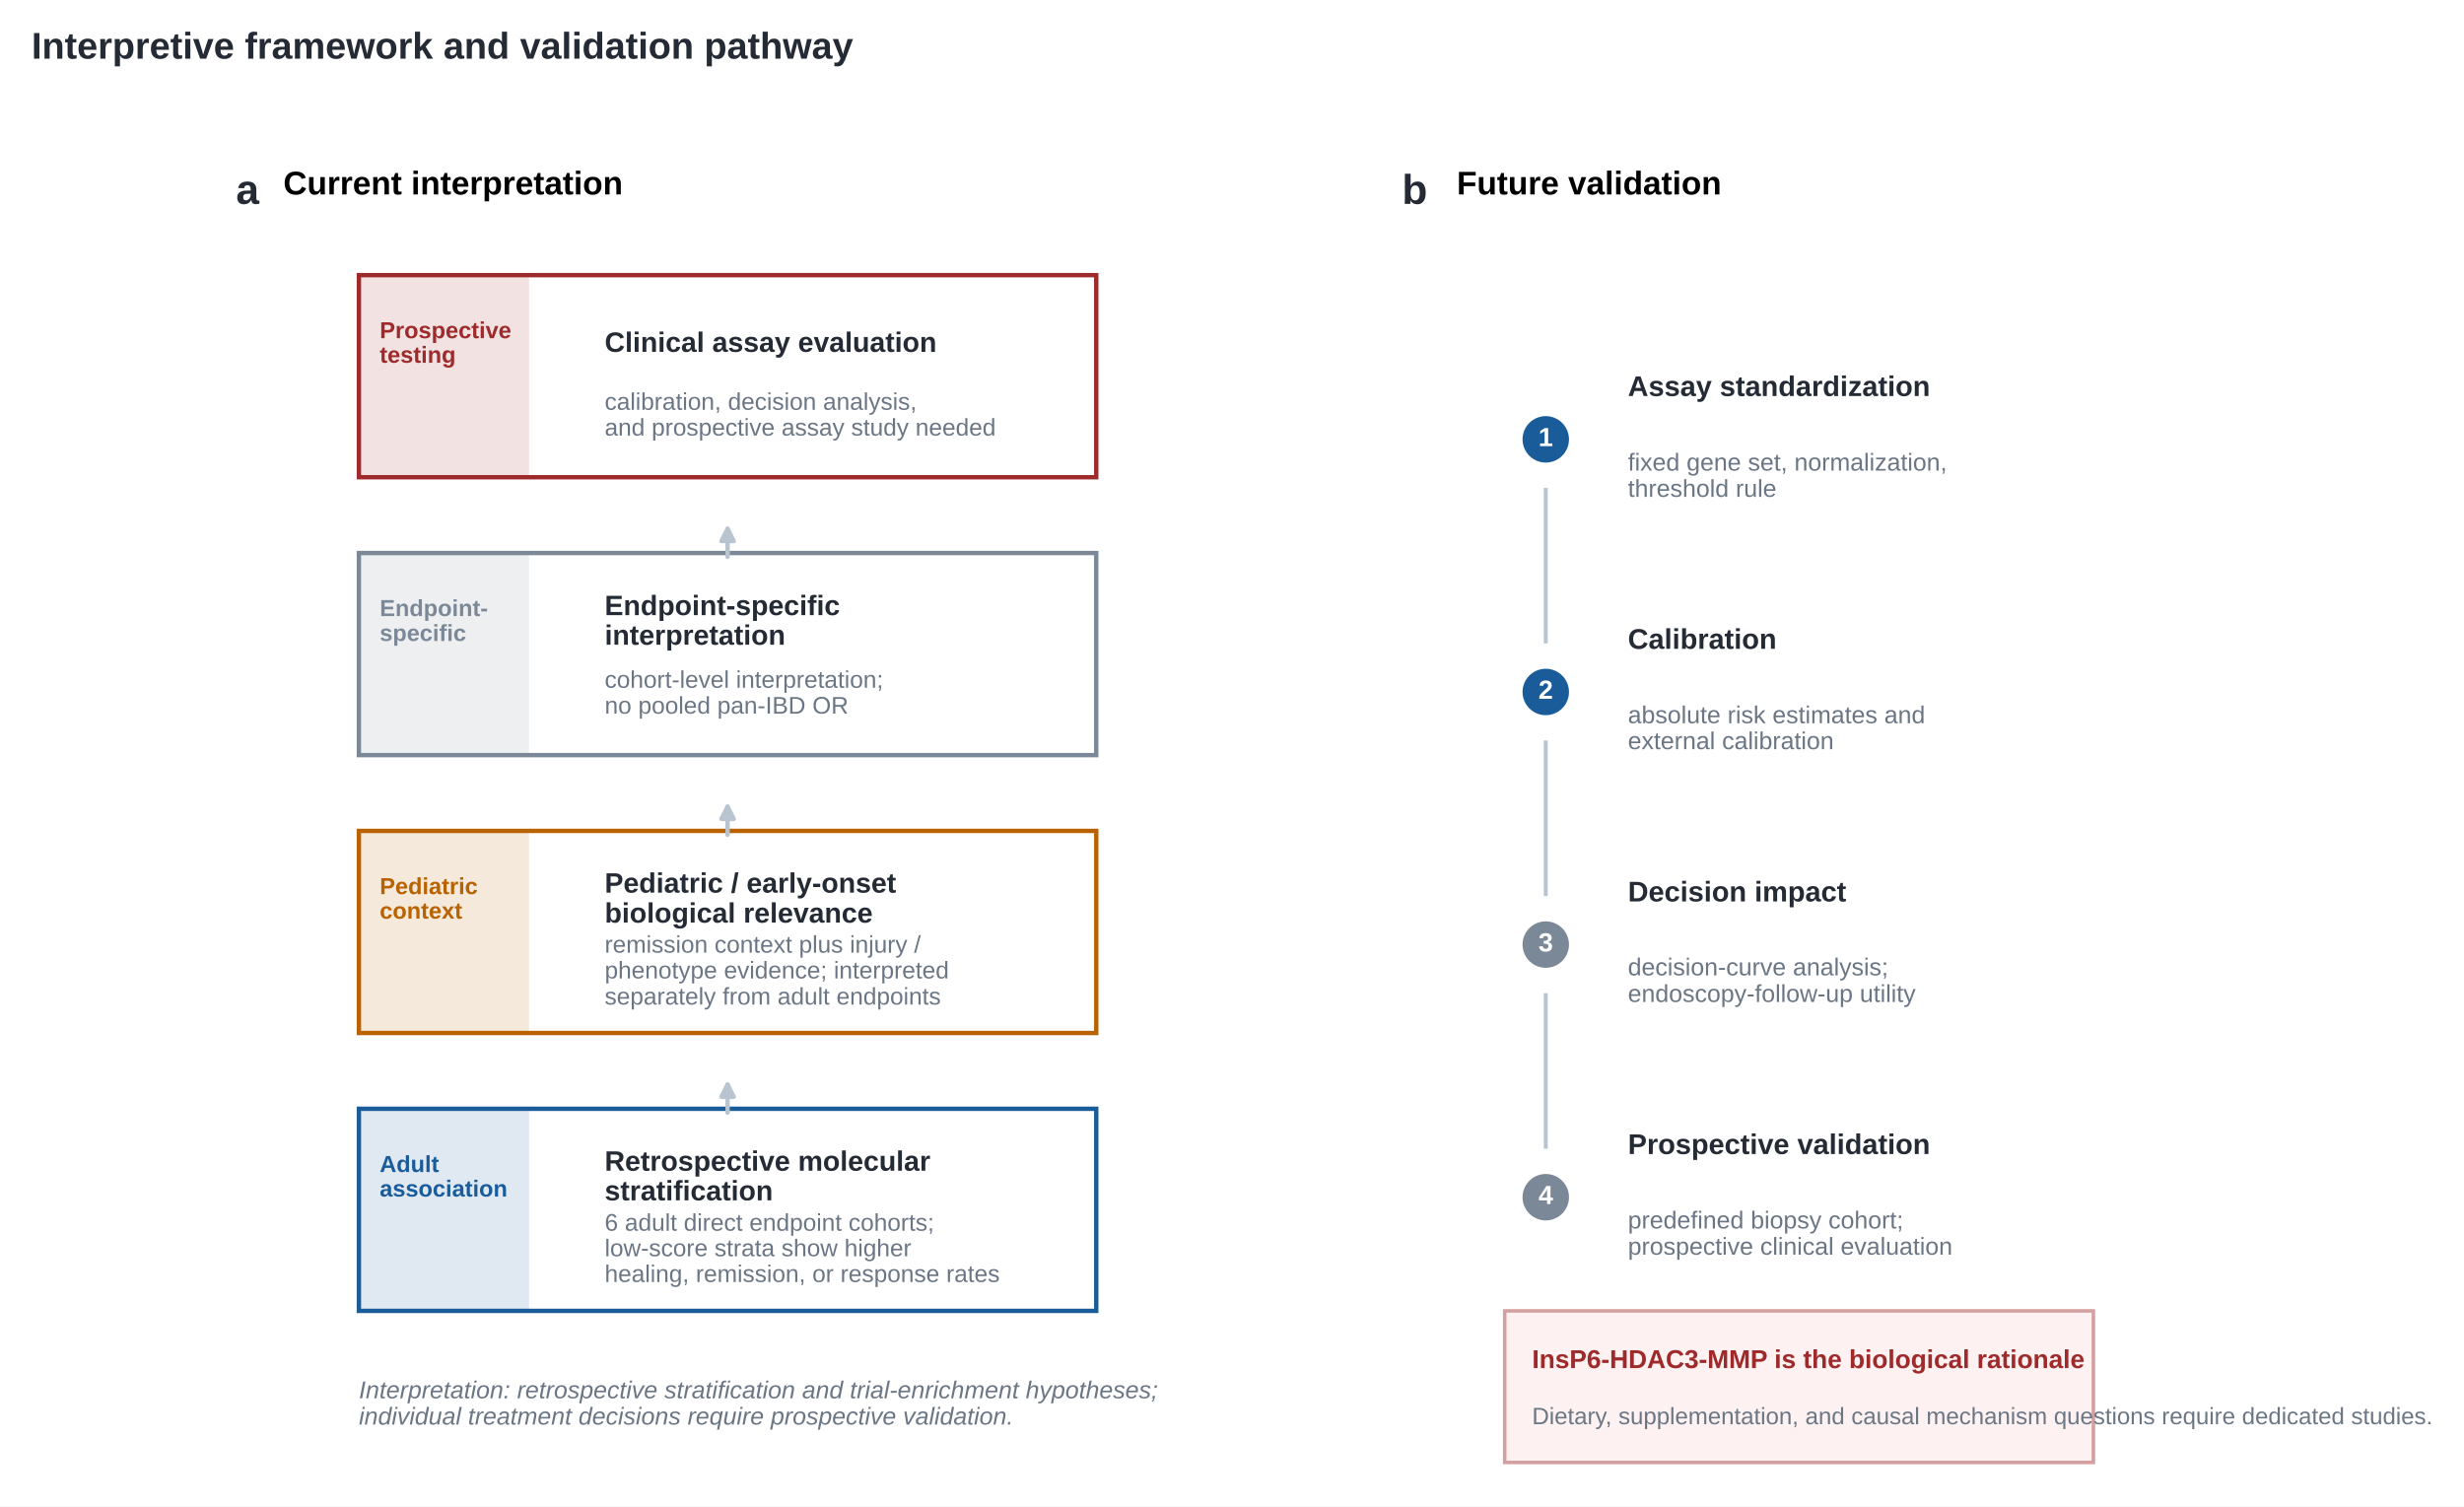
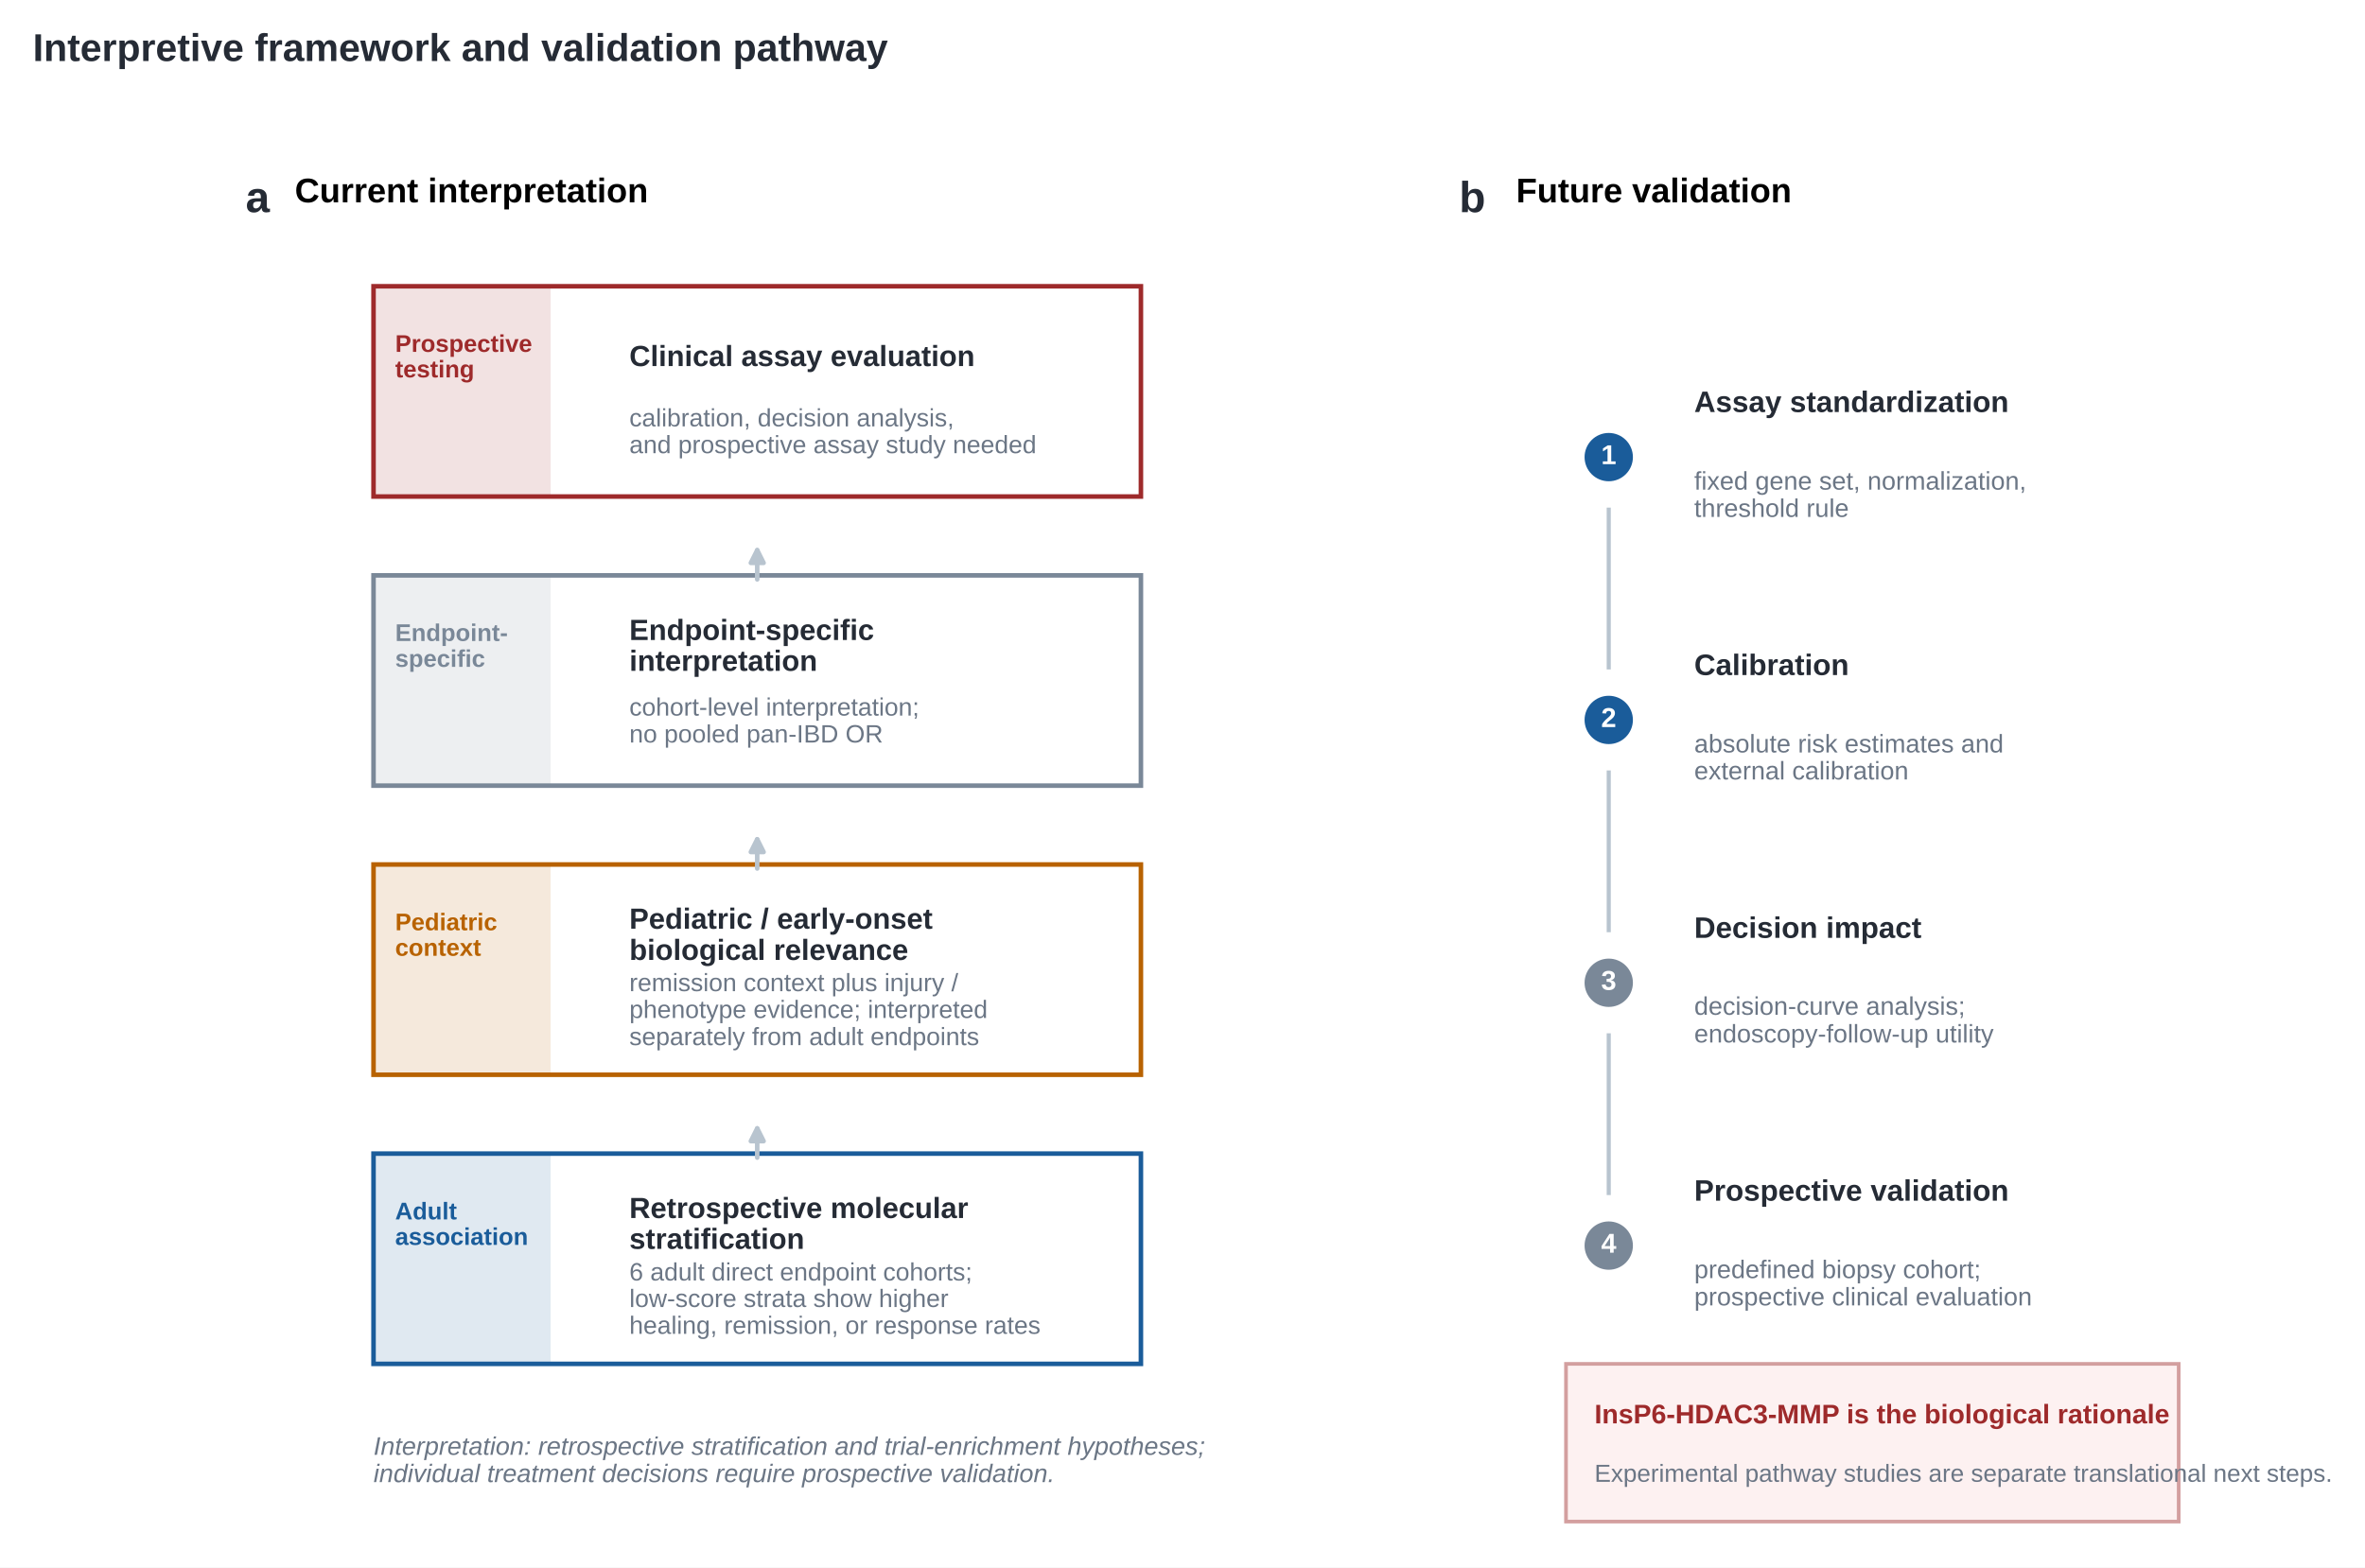
- <svg xmlns="http://www.w3.org/2000/svg" xmlns:xlink="http://www.w3.org/1999/xlink" width="562.387pt" height="343.872pt" viewBox="0 0 562.387 343.872" version="1.1">
+ <svg xmlns="http://www.w3.org/2000/svg" xmlns:xlink="http://www.w3.org/1999/xlink" width="518.66pt" height="343.872pt" viewBox="0 0 518.66 343.872" version="1.1">
  <defs>
    <style type="text/css">*{stroke-linejoin: round; stroke-linecap: butt}</style>
  </defs>
  <g id="figure_1">
    <g id="patch_1">
-       <path d="M 0 343.872  L 562.387 343.872  L 562.387 0  L 0 0  z " style="fill: #ffffff" />
+       <path d="M 0 343.872  L 518.66 343.872  L 518.66 0  L 0 0  z " style="fill: #ffffff" />
    </g>
    <g id="axes_1">
      <g id="patch_2">
        <path d="M 64.656 336.672  L 280.416 336.672  L 280.416 48.384  L 64.656 48.384  z " style="fill: #ffffff" />
      </g>
      <g id="patch_3">
-         <path d="M 81.917 108.924  L 250.21 108.924  L 250.21 62.798  L 81.917 62.798  z " clip-path="url(#pc56be7d44f)" style="fill: #ffffff; stroke: #9e2a2b; stroke-linejoin: miter" />
+         <path d="M 81.917 108.924  L 250.21 108.924  L 250.21 62.798  L 81.917 62.798  z " clip-path="url(#p0ecd93f468)" style="fill: #ffffff; stroke: #9e2a2b; stroke-linejoin: miter" />
      </g>
      <g id="patch_4">
-         <path d="M 81.917 108.924  L 120.754 108.924  L 120.754 62.798  L 81.917 62.798  z " clip-path="url(#pc56be7d44f)" style="fill: #9e2a2b; opacity: 0.14" />
+         <path d="M 81.917 108.924  L 120.754 108.924  L 120.754 62.798  L 81.917 62.798  z " clip-path="url(#p0ecd93f468)" style="fill: #9e2a2b; opacity: 0.14" />
      </g>
      <g id="patch_5">
-         <path d="M 81.917 172.348  L 250.21 172.348  L 250.21 126.222  L 81.917 126.222  z " clip-path="url(#pc56be7d44f)" style="fill: #ffffff; stroke: #7a8898; stroke-linejoin: miter" />
+         <path d="M 81.917 172.348  L 250.21 172.348  L 250.21 126.222  L 81.917 126.222  z " clip-path="url(#p0ecd93f468)" style="fill: #ffffff; stroke: #7a8898; stroke-linejoin: miter" />
      </g>
      <g id="patch_6">
-         <path d="M 81.917 172.348  L 120.754 172.348  L 120.754 126.222  L 81.917 126.222  z " clip-path="url(#pc56be7d44f)" style="fill: #7a8898; opacity: 0.14" />
+         <path d="M 81.917 172.348  L 120.754 172.348  L 120.754 126.222  L 81.917 126.222  z " clip-path="url(#p0ecd93f468)" style="fill: #7a8898; opacity: 0.14" />
      </g>
      <g id="patch_7">
-         <path d="M 81.917 235.771  L 250.21 235.771  L 250.21 189.645  L 81.917 189.645  z " clip-path="url(#pc56be7d44f)" style="fill: #ffffff; stroke: #b86200; stroke-linejoin: miter" />
+         <path d="M 81.917 235.771  L 250.21 235.771  L 250.21 189.645  L 81.917 189.645  z " clip-path="url(#p0ecd93f468)" style="fill: #ffffff; stroke: #b86200; stroke-linejoin: miter" />
      </g>
      <g id="patch_8">
-         <path d="M 81.917 235.771  L 120.754 235.771  L 120.754 189.645  L 81.917 189.645  z " clip-path="url(#pc56be7d44f)" style="fill: #b86200; opacity: 0.14" />
+         <path d="M 81.917 235.771  L 120.754 235.771  L 120.754 189.645  L 81.917 189.645  z " clip-path="url(#p0ecd93f468)" style="fill: #b86200; opacity: 0.14" />
      </g>
      <g id="patch_9">
-         <path d="M 81.917 299.195  L 250.21 299.195  L 250.21 253.068  L 81.917 253.068  z " clip-path="url(#pc56be7d44f)" style="fill: #ffffff; stroke: #1a5c9a; stroke-linejoin: miter" />
+         <path d="M 81.917 299.195  L 250.21 299.195  L 250.21 253.068  L 81.917 253.068  z " clip-path="url(#p0ecd93f468)" style="fill: #ffffff; stroke: #1a5c9a; stroke-linejoin: miter" />
      </g>
      <g id="patch_10">
-         <path d="M 81.917 299.195  L 120.754 299.195  L 120.754 253.068  L 81.917 253.068  z " clip-path="url(#pc56be7d44f)" style="fill: #1a5c9a; opacity: 0.14" />
+         <path d="M 81.917 299.195  L 120.754 299.195  L 120.754 253.068  L 81.917 253.068  z " clip-path="url(#p0ecd93f468)" style="fill: #1a5c9a; opacity: 0.14" />
      </g>
      <g id="matplotlib.axis_1" />
      <g id="matplotlib.axis_2" />
      <g id="text_1">
        <text style="fill: #252b35; font: 700 9.5px 'Arial', 'Helvetica', 'DejaVu Sans', sans-serif; text-anchor: start" x="53.868" y="46.535" transform="rotate(-0 53.868 46.53528)">a</text>
      </g>
      <g id="text_2">
        <text style="fill: #9e2a2b; font: 700 5.3px 'Arial', 'Helvetica', 'DejaVu Sans', sans-serif" transform="translate(86.66352 77.19417)">Prospective</text>
        <text style="fill: #9e2a2b; font: 700 5.3px 'Arial', 'Helvetica', 'DejaVu Sans', sans-serif" transform="translate(86.66352 82.79246)">testing</text>
      </g>
      <g id="text_3">
        <text style="fill: #252b35; font: 700 6.4px 'Arial', 'Helvetica', 'DejaVu Sans', sans-serif; text-anchor: start" x="138.014" y="80.31" transform="rotate(-0 138.0144 80.31024)">Clinical assay evaluation</text>
      </g>
      <g id="text_4">
        <text style="fill: #6b7685; font: 5.5px 'Arial', 'Helvetica', 'DejaVu Sans', sans-serif" transform="translate(138.0144 93.5354)">calibration, decision analysis,</text>
        <text style="fill: #6b7685; font: 5.5px 'Arial', 'Helvetica', 'DejaVu Sans', sans-serif" transform="translate(138.0144 99.41713)">and prospective assay study needed</text>
      </g>
      <g id="patch_11">
        <path d="M 166.063 127.103  Q 166.063 123.336 166.063 120.687  " style="fill: none; stroke: #b8c4cf; stroke-linecap: round" />
        <path d="M 164.663 123.487  L 166.063 120.687  L 167.463 123.487  z " style="fill: #b8c4cf; stroke: #b8c4cf; stroke-linecap: round" />
      </g>
      <g id="text_5">
        <text style="fill: #7a8898; font: 700 5.3px 'Arial', 'Helvetica', 'DejaVu Sans', sans-serif" transform="translate(86.66352 140.6136)">Endpoint-</text>
        <text style="fill: #7a8898; font: 700 5.3px 'Arial', 'Helvetica', 'DejaVu Sans', sans-serif" transform="translate(86.66352 146.2894)">specific</text>
      </g>
      <g id="text_6">
        <text style="fill: #252b35; font: 700 6.4px 'Arial', 'Helvetica', 'DejaVu Sans', sans-serif" transform="translate(138.0144 140.3955)">Endpoint-specific</text>
        <text style="fill: #252b35; font: 700 6.4px 'Arial', 'Helvetica', 'DejaVu Sans', sans-serif" transform="translate(138.0144 147.1557)">interpretation</text>
      </g>
      <g id="text_7">
        <text style="fill: #6b7685; font: 5.5px 'Arial', 'Helvetica', 'DejaVu Sans', sans-serif" transform="translate(138.0144 156.9809)">cohort-level interpretation;</text>
        <text style="fill: #6b7685; font: 5.5px 'Arial', 'Helvetica', 'DejaVu Sans', sans-serif" transform="translate(138.0144 162.8828)">no pooled pan-IBD OR</text>
      </g>
      <g id="patch_12">
        <path d="M 166.063 190.526  Q 166.063 186.76 166.063 184.111  " style="fill: none; stroke: #b8c4cf; stroke-linecap: round" />
        <path d="M 164.663 186.911  L 166.063 184.111  L 167.463 186.911  z " style="fill: #b8c4cf; stroke: #b8c4cf; stroke-linecap: round" />
      </g>
      <g id="text_8">
        <text style="fill: #b86200; font: 700 5.3px 'Arial', 'Helvetica', 'DejaVu Sans', sans-serif" transform="translate(86.66352 204.0757)">Pediatric</text>
        <text style="fill: #b86200; font: 700 5.3px 'Arial', 'Helvetica', 'DejaVu Sans', sans-serif" transform="translate(86.66352 209.674)">context</text>
      </g>
      <g id="text_9">
        <text style="fill: #252b35; font: 700 6.4px 'Arial', 'Helvetica', 'DejaVu Sans', sans-serif" transform="translate(138.0144 203.7349)">Pediatric / early-onset</text>
        <text style="fill: #252b35; font: 700 6.4px 'Arial', 'Helvetica', 'DejaVu Sans', sans-serif" transform="translate(138.0144 210.5791)">biological relevance</text>
      </g>
      <g id="text_10">
        <text style="fill: #6b7685; font: 5.5px 'Arial', 'Helvetica', 'DejaVu Sans', sans-serif" transform="translate(138.0144 217.4345)">remission context plus injury /</text>
        <text style="fill: #6b7685; font: 5.5px 'Arial', 'Helvetica', 'DejaVu Sans', sans-serif" transform="translate(138.0144 223.3163)">phenotype evidence; interpreted</text>
        <text style="fill: #6b7685; font: 5.5px 'Arial', 'Helvetica', 'DejaVu Sans', sans-serif" transform="translate(138.0144 229.2785)">separately from adult endpoints</text>
      </g>
      <g id="patch_13">
        <path d="M 166.063 253.95  Q 166.063 250.183 166.063 247.534  " style="fill: none; stroke: #b8c4cf; stroke-linecap: round" />
        <path d="M 164.663 250.334  L 166.063 247.534  L 167.463 250.334  z " style="fill: #b8c4cf; stroke: #b8c4cf; stroke-linecap: round" />
      </g>
      <g id="text_11">
        <text style="fill: #1a5c9a; font: 700 5.3px 'Arial', 'Helvetica', 'DejaVu Sans', sans-serif" transform="translate(86.66352 267.499)">Adult</text>
        <text style="fill: #1a5c9a; font: 700 5.3px 'Arial', 'Helvetica', 'DejaVu Sans', sans-serif" transform="translate(86.66352 273.0973)">association</text>
      </g>
      <g id="text_12">
        <text style="fill: #252b35; font: 700 6.4px 'Arial', 'Helvetica', 'DejaVu Sans', sans-serif" transform="translate(138.0144 267.2032)">Retrospective molecular</text>
        <text style="fill: #252b35; font: 700 6.4px 'Arial', 'Helvetica', 'DejaVu Sans', sans-serif" transform="translate(138.0144 273.9634)">stratification</text>
      </g>
      <g id="text_13">
        <text style="fill: #6b7685; font: 5.5px 'Arial', 'Helvetica', 'DejaVu Sans', sans-serif" transform="translate(138.0144 280.905)">6 adult direct endpoint cohorts;</text>
        <text style="fill: #6b7685; font: 5.5px 'Arial', 'Helvetica', 'DejaVu Sans', sans-serif" transform="translate(138.0144 286.7223)">low-score strata show higher</text>
        <text style="fill: #6b7685; font: 5.5px 'Arial', 'Helvetica', 'DejaVu Sans', sans-serif" transform="translate(138.0144 292.604)">healing, remission, or response rates</text>
      </g>
      <g id="text_14">
        <text style="fill: #6b7685; font: italic 5.6px 'Arial', 'Helvetica', 'DejaVu Sans', sans-serif" transform="translate(81.9168 319.1518)">Interpretation: retrospective stratification and trial-enrichment hypotheses;</text>
        <text style="fill: #6b7685; font: italic 5.6px 'Arial', 'Helvetica', 'DejaVu Sans', sans-serif" transform="translate(81.9168 325.1405)">individual treatment decisions require prospective validation.</text>
      </g>
      <g id="text_15">
        <text style="font: 700 7.5px 'Arial', 'Helvetica', 'DejaVu Sans', sans-serif; text-anchor: start" x="64.656" y="44.384" transform="rotate(-0 64.656 44.384)">Current interpretation</text>
      </g>
    </g>
    <g id="axes_2">
      <g id="patch_14">
        <path d="M 332.496 336.672  L 488.736 336.672  L 488.736 48.384  L 332.496 48.384  z " style="fill: #ffffff" />
      </g>
      <g id="line2d_1">
-         <path d="M 352.807 111.807  L 352.807 146.402  " clip-path="url(#pcc1107af4d)" style="fill: none; stroke: #b8c4cf; stroke-width: 0.9; stroke-linecap: square" />
+         <path d="M 352.807 111.807  L 352.807 146.402  " clip-path="url(#p6fe85885eb)" style="fill: none; stroke: #b8c4cf; stroke-width: 0.9; stroke-linecap: square" />
      </g>
      <g id="line2d_2">
-         <path d="M 352.807 169.465  L 352.807 204.06  " clip-path="url(#pcc1107af4d)" style="fill: none; stroke: #b8c4cf; stroke-width: 0.9; stroke-linecap: square" />
+         <path d="M 352.807 169.465  L 352.807 204.06  " clip-path="url(#p6fe85885eb)" style="fill: none; stroke: #b8c4cf; stroke-width: 0.9; stroke-linecap: square" />
      </g>
      <g id="line2d_3">
-         <path d="M 352.807 227.123  L 352.807 261.717  " clip-path="url(#pcc1107af4d)" style="fill: none; stroke: #b8c4cf; stroke-width: 0.9; stroke-linecap: square" />
+         <path d="M 352.807 227.123  L 352.807 261.717  " clip-path="url(#p6fe85885eb)" style="fill: none; stroke: #b8c4cf; stroke-width: 0.9; stroke-linecap: square" />
      </g>
      <g id="patch_15">
-         <path d="M 343.433 333.789  L 477.799 333.789  L 477.799 299.195  L 343.433 299.195  z " clip-path="url(#pcc1107af4d)" style="fill: #fae0df; opacity: 0.45; stroke: #9e2a2b; stroke-width: 0.8; stroke-linejoin: miter" />
+         <path d="M 343.433 333.789  L 477.799 333.789  L 477.799 299.195  L 343.433 299.195  z " clip-path="url(#p6fe85885eb)" style="fill: #fae0df; opacity: 0.45; stroke: #9e2a2b; stroke-width: 0.8; stroke-linejoin: miter" />
      </g>
      <g id="matplotlib.axis_3" />
      <g id="matplotlib.axis_4" />
      <g id="text_16">
        <text style="fill: #252b35; font: 700 9.5px 'Arial', 'Helvetica', 'DejaVu Sans', sans-serif; text-anchor: start" x="319.997" y="46.535" transform="rotate(-0 319.9968 46.53528)">b</text>
      </g>
      <g id="PathCollection_1">
        <defs>
-           <path id="mbdb49f0464" d="M 0 5.701  C 1.512 5.701 2.962 5.1 4.031 4.031  C 5.1 2.962 5.701 1.512 5.701 0  C 5.701 -1.512 5.1 -2.962 4.031 -4.031  C 2.962 -5.1 1.512 -5.701 0 -5.701  C -1.512 -5.701 -2.962 -5.1 -4.031 -4.031  C -5.1 -2.962 -5.701 -1.512 -5.701 0  C -5.701 1.512 -5.1 2.962 -4.031 4.031  C -2.962 5.1 -1.512 5.701 0 5.701  z " style="stroke: #ffffff; stroke-width: 0.8" />
+           <path id="m05e505c7e7" d="M 0 5.701  C 1.512 5.701 2.962 5.1 4.031 4.031  C 5.1 2.962 5.701 1.512 5.701 0  C 5.701 -1.512 5.1 -2.962 4.031 -4.031  C 2.962 -5.1 1.512 -5.701 0 -5.701  C -1.512 -5.701 -2.962 -5.1 -4.031 -4.031  C -5.1 -2.962 -5.701 -1.512 -5.701 0  C -5.701 1.512 -5.1 2.962 -4.031 4.031  C -2.962 5.1 -1.512 5.701 0 5.701  z " style="stroke: #ffffff; stroke-width: 0.8" />
        </defs>
-         <g clip-path="url(#pcc1107af4d)">
-           <use xlink:href="#mbdb49f0464" x="352.807" y="100.276" style="fill: #1a5c9a; stroke: #ffffff; stroke-width: 0.8" />
+         <g clip-path="url(#p6fe85885eb)">
+           <use xlink:href="#m05e505c7e7" x="352.807" y="100.276" style="fill: #1a5c9a; stroke: #ffffff; stroke-width: 0.8" />
        </g>
      </g>
      <g id="text_17">
        <text style="fill: #ffffff; font: 700 6px 'Arial', 'Helvetica', 'DejaVu Sans', sans-serif; text-anchor: middle" x="352.807" y="101.831" transform="rotate(-0 352.8072 101.8312)">1</text>
      </g>
      <g id="text_18">
        <text style="fill: #252b35; font: 700 6.5px 'Arial', 'Helvetica', 'DejaVu Sans', sans-serif; text-anchor: start" x="371.556" y="90.387" transform="rotate(-0 371.556 90.38659)">Assay standardization</text>
      </g>
      <g id="text_19">
        <text style="fill: #6b7685; font: 5.6px 'Arial', 'Helvetica', 'DejaVu Sans', sans-serif" transform="translate(371.556 107.412)">fixed gene set, normalization,</text>
        <text style="fill: #6b7685; font: 5.6px 'Arial', 'Helvetica', 'DejaVu Sans', sans-serif" transform="translate(371.556 113.4006)">threshold rule</text>
      </g>
      <g id="PathCollection_2">
-         <g clip-path="url(#pcc1107af4d)">
-           <use xlink:href="#mbdb49f0464" x="352.807" y="157.933" style="fill: #1a5c9a; stroke: #ffffff; stroke-width: 0.8" />
+         <g clip-path="url(#p6fe85885eb)">
+           <use xlink:href="#m05e505c7e7" x="352.807" y="157.933" style="fill: #1a5c9a; stroke: #ffffff; stroke-width: 0.8" />
        </g>
      </g>
      <g id="text_20">
        <text style="fill: #ffffff; font: 700 6px 'Arial', 'Helvetica', 'DejaVu Sans', sans-serif; text-anchor: middle" x="352.807" y="159.489" transform="rotate(-0 352.8072 159.4888)">2</text>
      </g>
      <g id="text_21">
        <text style="fill: #252b35; font: 700 6.5px 'Arial', 'Helvetica', 'DejaVu Sans', sans-serif; text-anchor: start" x="371.556" y="148.087" transform="rotate(-0 371.556 148.0868)">Calibration</text>
      </g>
      <g id="text_22">
        <text style="fill: #6b7685; font: 5.6px 'Arial', 'Helvetica', 'DejaVu Sans', sans-serif" transform="translate(371.556 165.0682)">absolute risk estimates and</text>
        <text style="fill: #6b7685; font: 5.6px 'Arial', 'Helvetica', 'DejaVu Sans', sans-serif" transform="translate(371.556 170.9913)">external calibration</text>
      </g>
      <g id="PathCollection_3">
        <defs>
-           <path id="m7126e0163d" d="M 0 5.701  C 1.512 5.701 2.962 5.1 4.031 4.031  C 5.1 2.962 5.701 1.512 5.701 0  C 5.701 -1.512 5.1 -2.962 4.031 -4.031  C 2.962 -5.1 1.512 -5.701 0 -5.701  C -1.512 -5.701 -2.962 -5.1 -4.031 -4.031  C -5.1 -2.962 -5.701 -1.512 -5.701 0  C -5.701 1.512 -5.1 2.962 -4.031 4.031  C -2.962 5.1 -1.512 5.701 0 5.701  z " style="stroke: #ffffff; stroke-width: 0.8" />
+           <path id="mc1eaccc6cd" d="M 0 5.701  C 1.512 5.701 2.962 5.1 4.031 4.031  C 5.1 2.962 5.701 1.512 5.701 0  C 5.701 -1.512 5.1 -2.962 4.031 -4.031  C 2.962 -5.1 1.512 -5.701 0 -5.701  C -1.512 -5.701 -2.962 -5.1 -4.031 -4.031  C -5.1 -2.962 -5.701 -1.512 -5.701 0  C -5.701 1.512 -5.1 2.962 -4.031 4.031  C -2.962 5.1 -1.512 5.701 0 5.701  z " style="stroke: #ffffff; stroke-width: 0.8" />
        </defs>
-         <g clip-path="url(#pcc1107af4d)">
-           <use xlink:href="#m7126e0163d" x="352.807" y="215.591" style="fill: #7a8898; stroke: #ffffff; stroke-width: 0.8" />
+         <g clip-path="url(#p6fe85885eb)">
+           <use xlink:href="#mc1eaccc6cd" x="352.807" y="215.591" style="fill: #7a8898; stroke: #ffffff; stroke-width: 0.8" />
        </g>
      </g>
      <g id="text_23">
        <text style="fill: #ffffff; font: 700 6px 'Arial', 'Helvetica', 'DejaVu Sans', sans-serif; text-anchor: middle" x="352.807" y="217.146" transform="rotate(-0 352.8072 217.1464)">3</text>
      </g>
      <g id="text_24">
        <text style="fill: #252b35; font: 700 6.5px 'Arial', 'Helvetica', 'DejaVu Sans', sans-serif; text-anchor: start" x="371.556" y="205.744" transform="rotate(-0 371.556 205.7444)">Decision impact</text>
      </g>
      <g id="text_25">
        <text style="fill: #6b7685; font: 5.6px 'Arial', 'Helvetica', 'DejaVu Sans', sans-serif" transform="translate(371.556 222.6193)">decision-curve analysis;</text>
        <text style="fill: #6b7685; font: 5.6px 'Arial', 'Helvetica', 'DejaVu Sans', sans-serif" transform="translate(371.556 228.6898)">endoscopy-follow-up utility</text>
      </g>
      <g id="PathCollection_4">
-         <g clip-path="url(#pcc1107af4d)">
-           <use xlink:href="#m7126e0163d" x="352.807" y="273.249" style="fill: #7a8898; stroke: #ffffff; stroke-width: 0.8" />
+         <g clip-path="url(#p6fe85885eb)">
+           <use xlink:href="#mc1eaccc6cd" x="352.807" y="273.249" style="fill: #7a8898; stroke: #ffffff; stroke-width: 0.8" />
        </g>
      </g>
      <g id="text_26">
        <text style="fill: #ffffff; font: 700 6px 'Arial', 'Helvetica', 'DejaVu Sans', sans-serif; text-anchor: middle" x="352.807" y="274.804" transform="rotate(-0 352.8072 274.804)">4</text>
      </g>
      <g id="text_27">
        <text style="fill: #252b35; font: 700 6.5px 'Arial', 'Helvetica', 'DejaVu Sans', sans-serif; text-anchor: start" x="371.556" y="263.402" transform="rotate(-0 371.556 263.402)">Prospective validation</text>
      </g>
      <g id="text_28">
        <text style="fill: #6b7685; font: 5.6px 'Arial', 'Helvetica', 'DejaVu Sans', sans-serif" transform="translate(371.556 280.3848)">predefined biopsy cohort;</text>
        <text style="fill: #6b7685; font: 5.6px 'Arial', 'Helvetica', 'DejaVu Sans', sans-serif" transform="translate(371.556 286.3734)">prospective clinical evaluation</text>
      </g>
      <g id="text_29">
        <text style="fill: #9e2a2b; font: 700 5.9px 'Arial', 'Helvetica', 'DejaVu Sans', sans-serif; text-anchor: start" x="349.682" y="312.253" transform="rotate(-0 349.6824 312.2527)">InsP6-HDAC3-MMP is the biological rationale</text>
      </g>
      <g id="text_30">
-         <text style="fill: #6b7685; font: 5.4px 'Arial', 'Helvetica', 'DejaVu Sans', sans-serif; text-anchor: start" x="349.682" y="325.063" transform="rotate(-0 349.6824 325.0634)">Dietary, supplementation, and causal mechanism questions require dedicated studies.</text>
+         <text style="fill: #6b7685; font: 5.4px 'Arial', 'Helvetica', 'DejaVu Sans', sans-serif; text-anchor: start" x="349.682" y="325.063" transform="rotate(-0 349.6824 325.0634)">Experimental pathway studies are separate translational next steps.</text>
      </g>
      <g id="text_31">
        <text style="font: 700 7.5px 'Arial', 'Helvetica', 'DejaVu Sans', sans-serif; text-anchor: start" x="332.496" y="44.384" transform="rotate(-0 332.496 44.384)">Future validation</text>
      </g>
    </g>
    <g id="text_32">
      <text style="fill: #252b35; font: 700 8.5px 'Arial', 'Helvetica', 'DejaVu Sans', sans-serif; text-anchor: start" x="7.2" y="13.388" transform="rotate(-0 7.2 13.38773)">Interpretive framework and validation pathway</text>
    </g>
  </g>
  <defs>
-     <clipPath id="pc56be7d44f">
+     <clipPath id="p0ecd93f468">
      <rect x="64.656" y="48.384" width="215.76" height="288.288" />
    </clipPath>
-     <clipPath id="pcc1107af4d">
+     <clipPath id="p6fe85885eb">
      <rect x="332.496" y="48.384" width="156.24" height="288.288" />
    </clipPath>
  </defs>
</svg>
